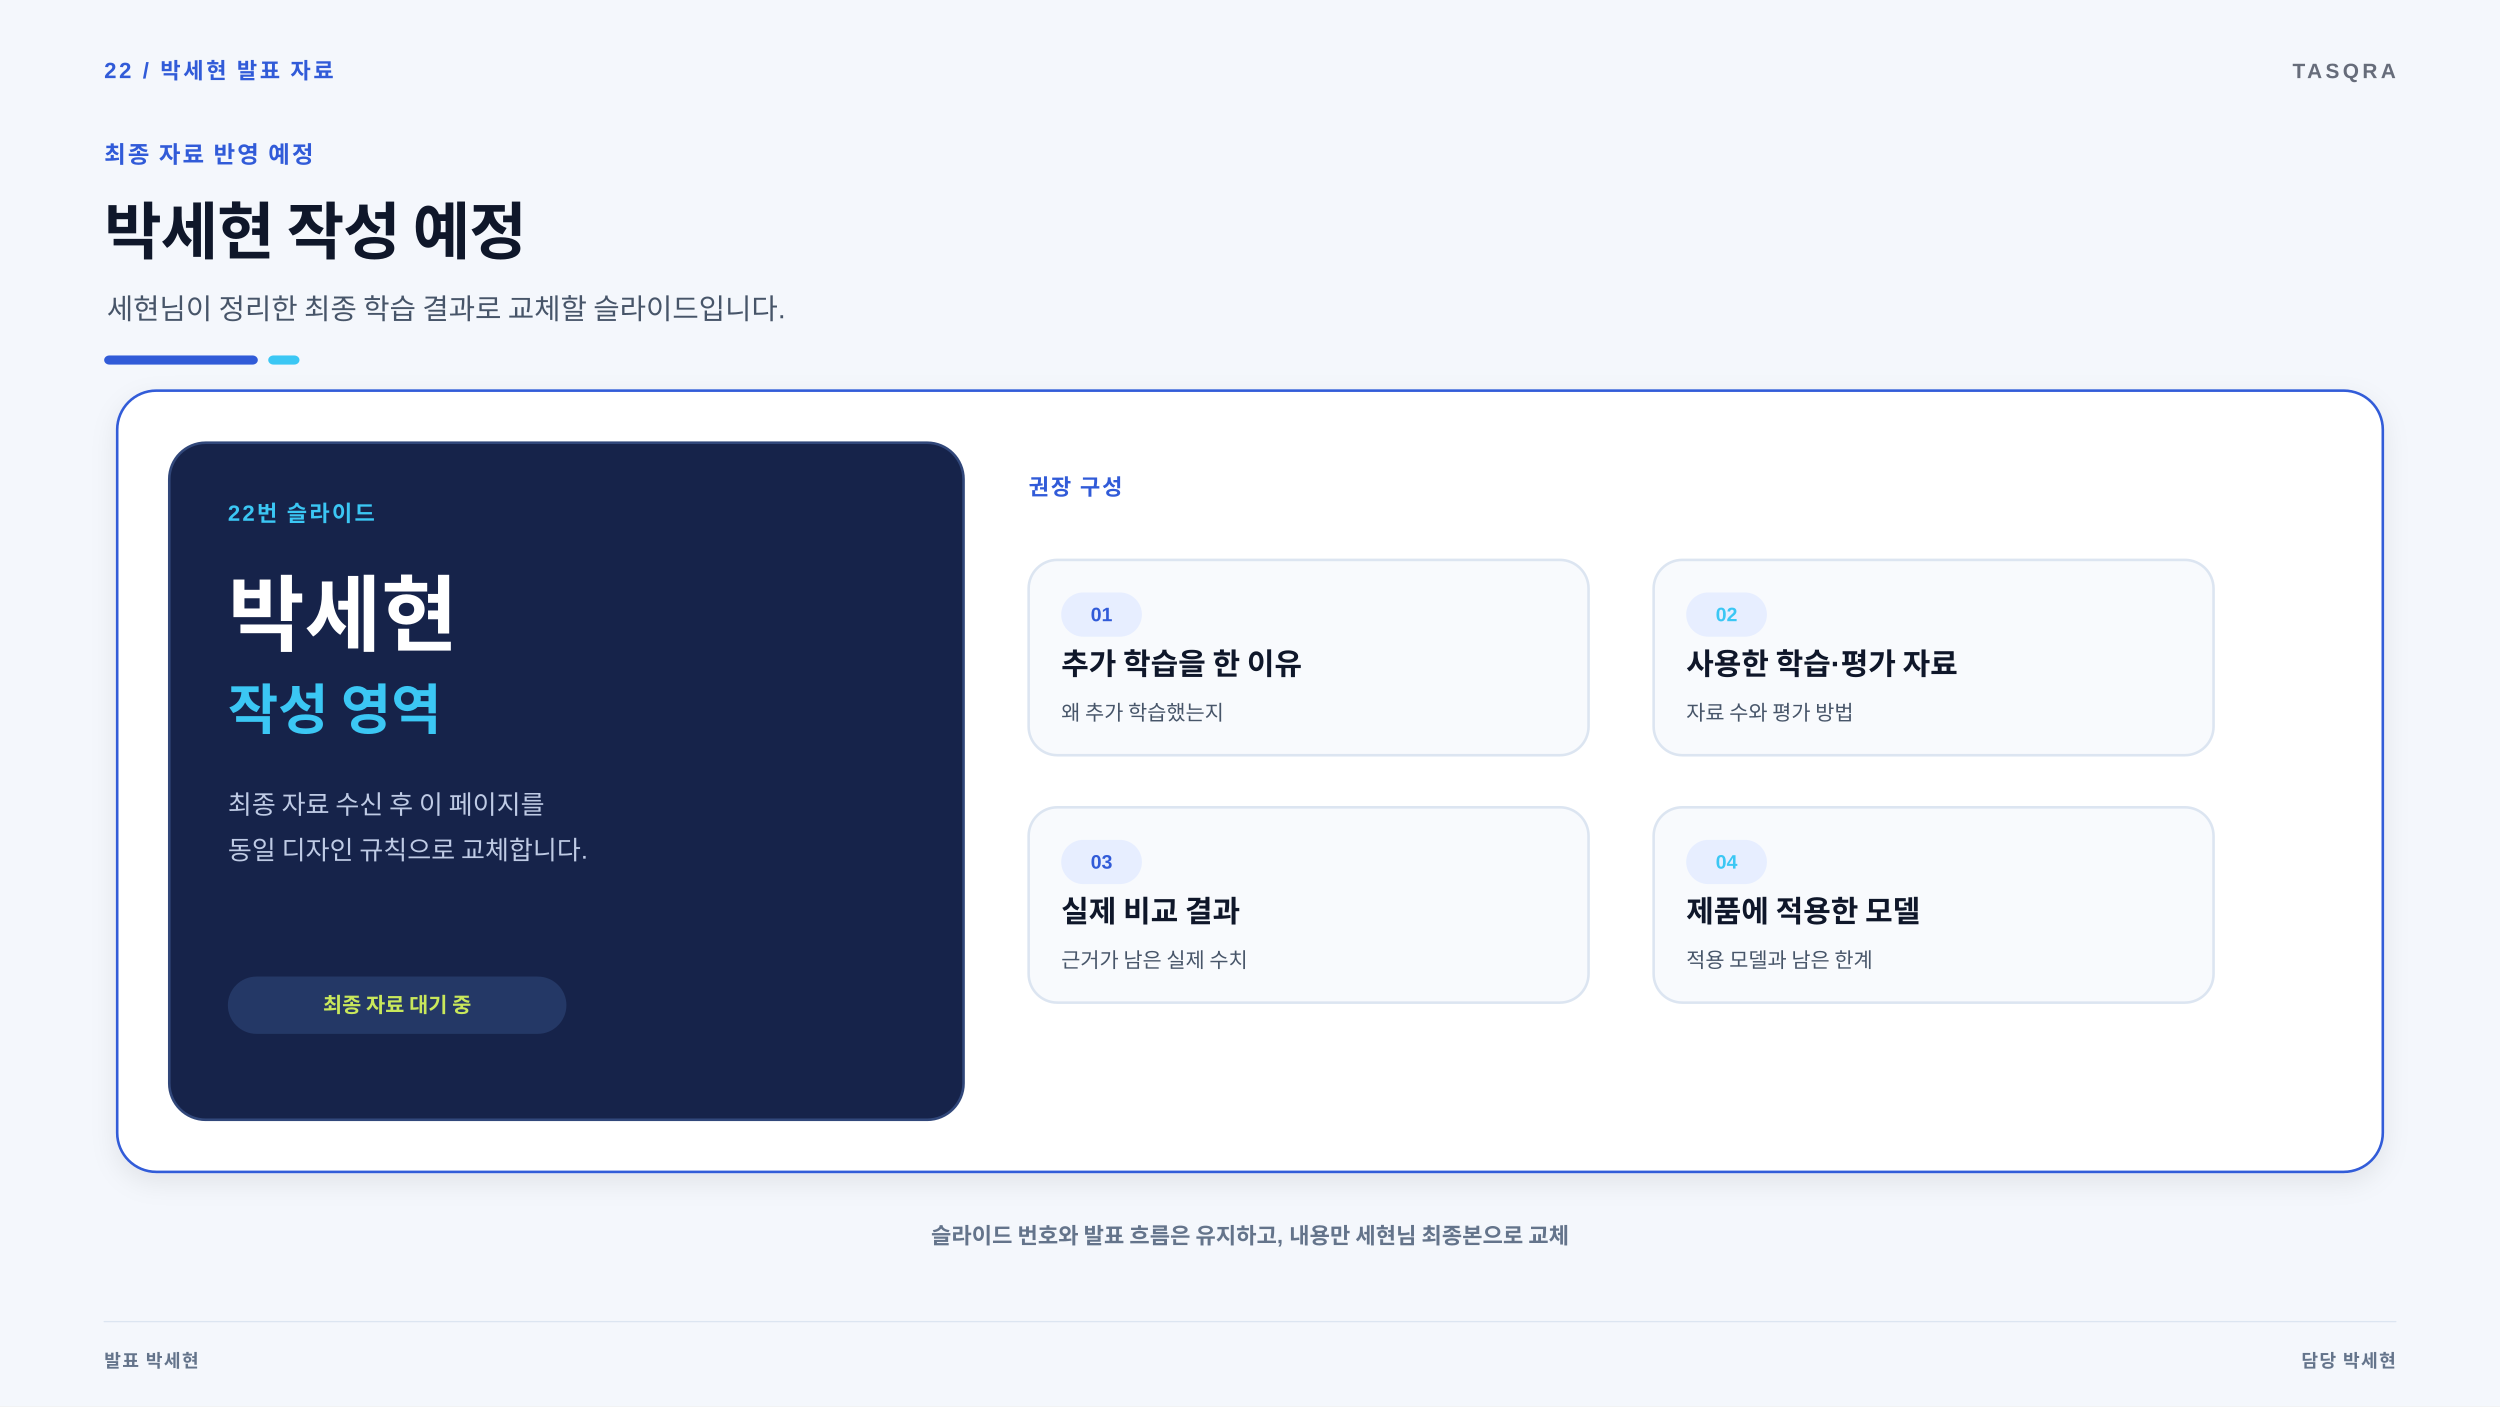
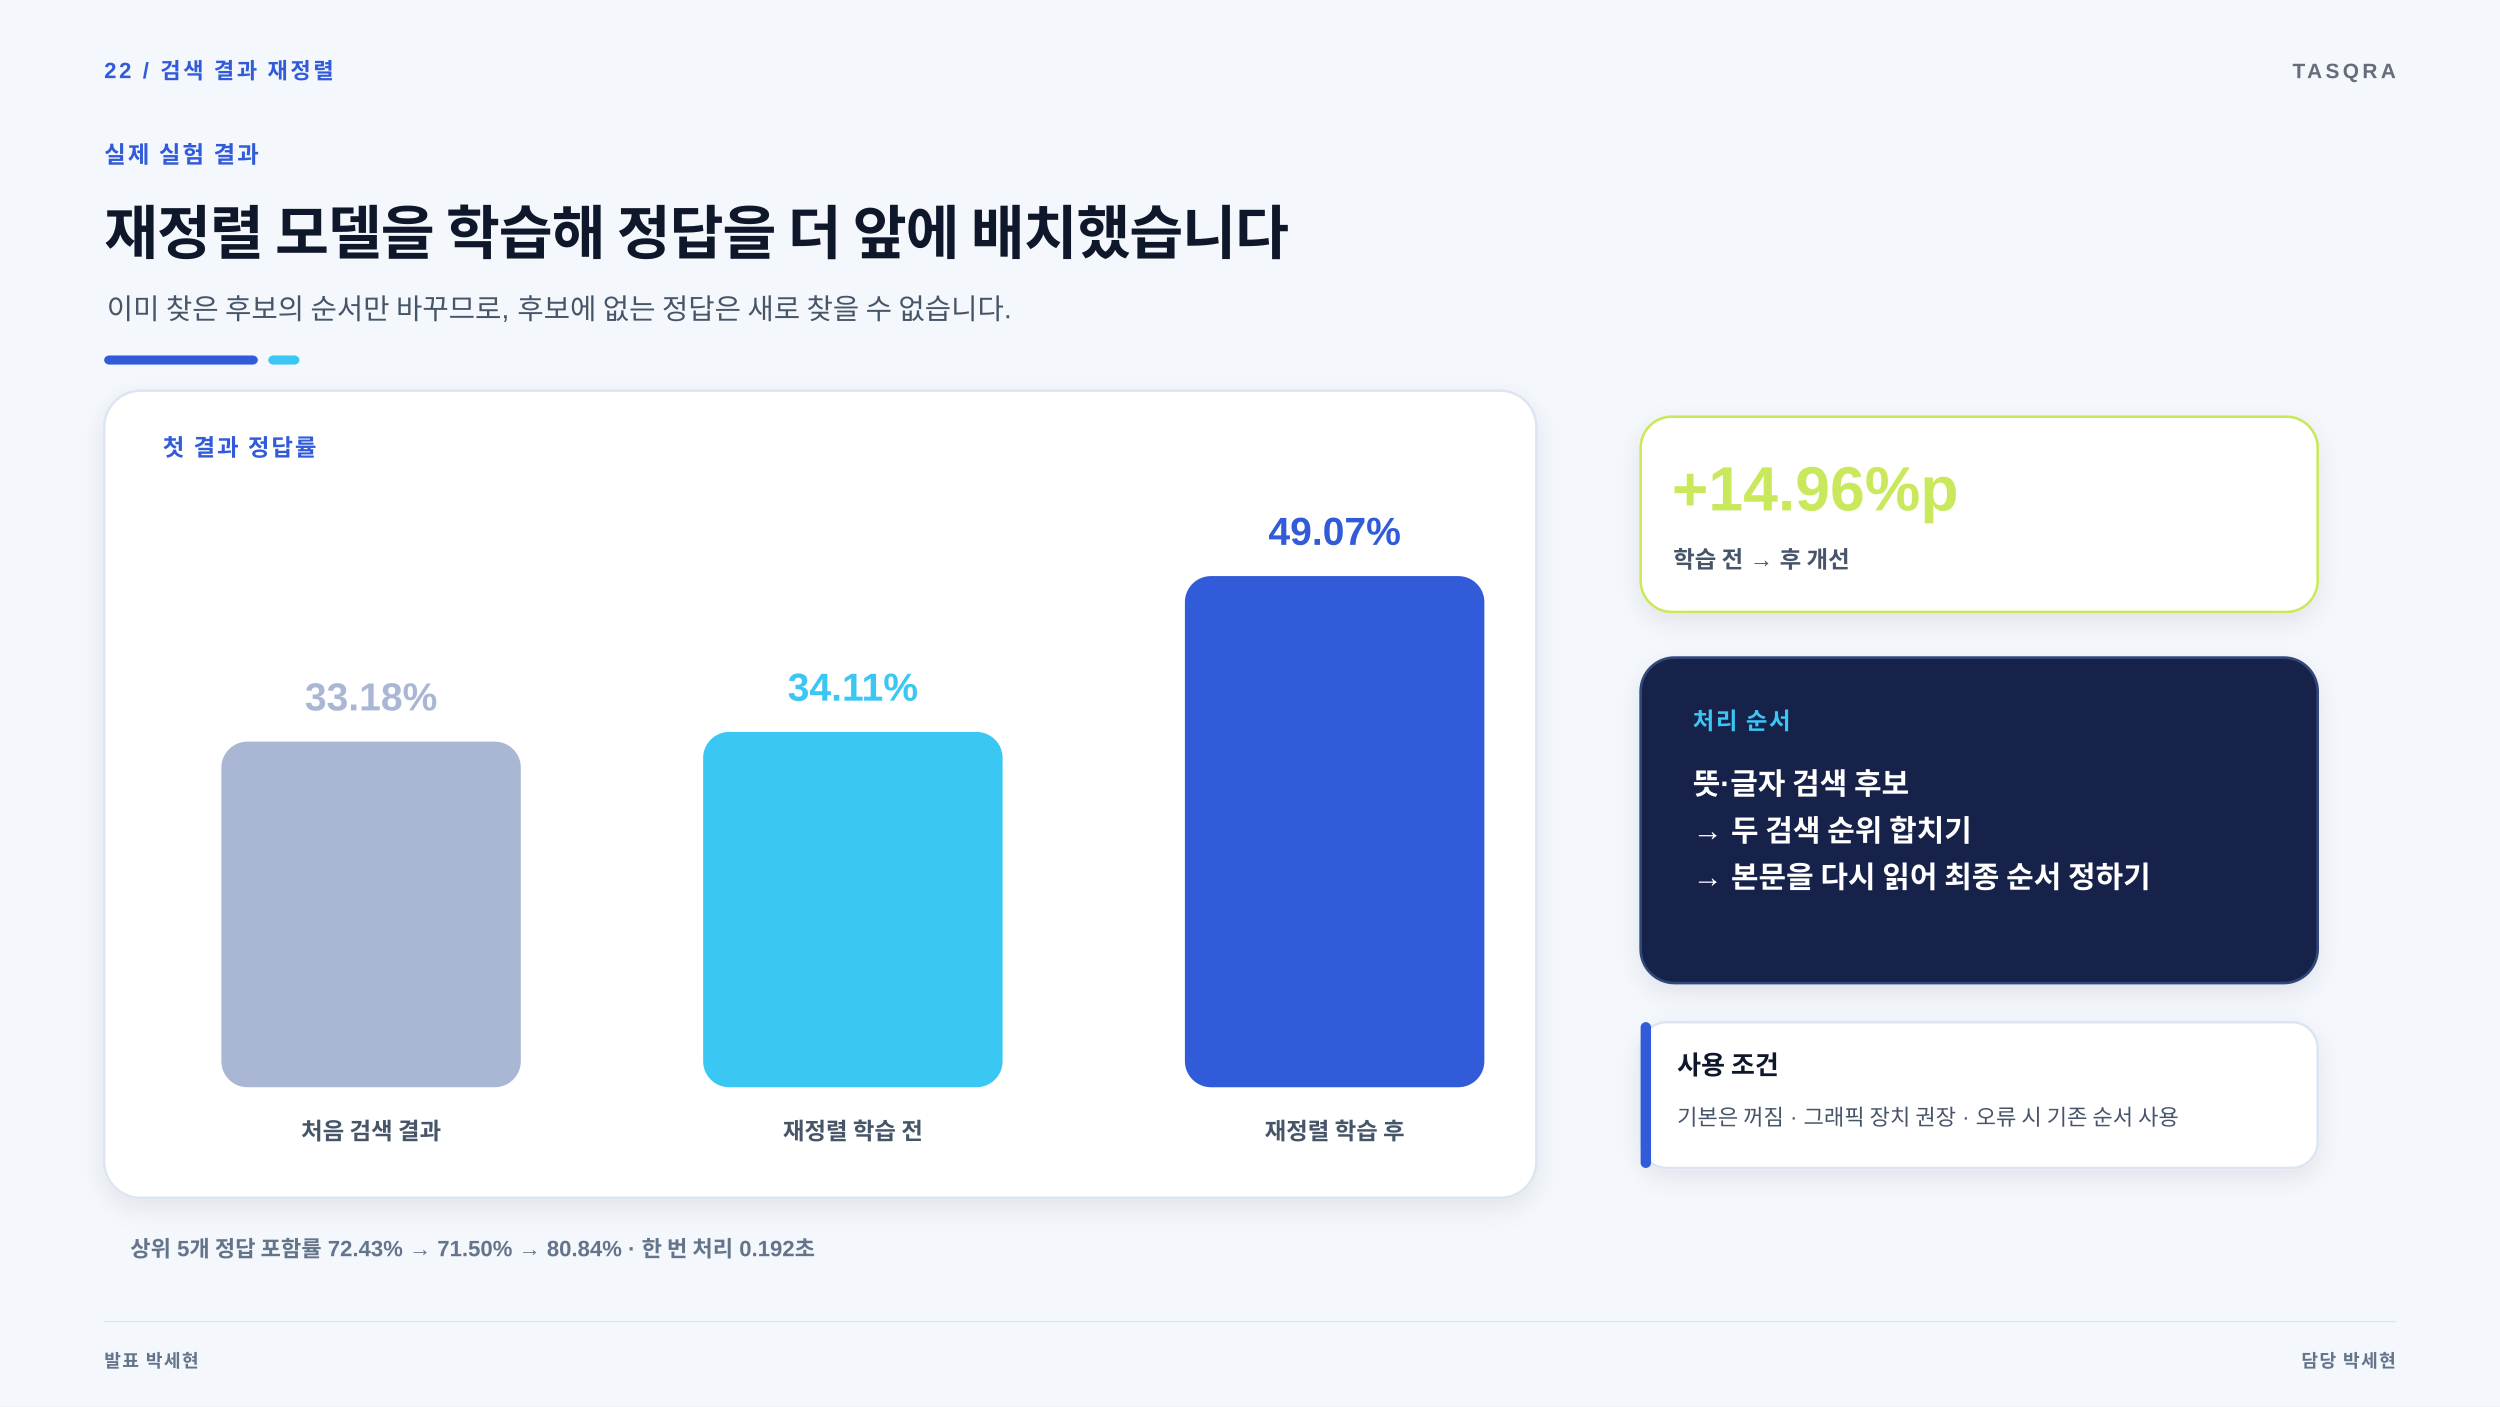
<svg xmlns="http://www.w3.org/2000/svg" width="1920" height="1080" viewBox="0 0 1920 1080">
  <defs>
    <style>@font-face{font-family:NotoKR;src:url("../../포트폴리오/NotoSansKR.ttf") format("truetype");} text{font-family:NotoKR,Arial,sans-serif;}</style>
    <filter id="shadow" x="-20%" y="-20%" width="140%" height="140%">
      <feDropShadow dx="0" dy="12" stdDeviation="16" flood-color="#0E162F" flood-opacity="0.11" />
    </filter>
    <filter id="softShadow" x="-20%" y="-20%" width="140%" height="140%">
      <feDropShadow dx="0" dy="7" stdDeviation="10" flood-color="#0E162F" flood-opacity="0.08" />
    </filter>
  </defs>
  <rect x="0" y="0" width="1920" height="1080" rx="0" fill="#F4F7FC" stroke="none" stroke-width="0" opacity="1" />
-   <text x="80" y="60" font-family="NotoKR, Arial, sans-serif" font-size="17" font-weight="800" font-style="normal" fill="#315BD8" text-anchor="start" letter-spacing="2" opacity="1">22  /  박세현 발표 자료</text>
+   <text x="80" y="60" font-family="NotoKR, Arial, sans-serif" font-size="17" font-weight="800" font-style="normal" fill="#315BD8" text-anchor="start" letter-spacing="2" opacity="1">22  /  검색 결과 재정렬</text>
  <text x="1840" y="60" font-family="NotoKR, Arial, sans-serif" font-size="16" font-weight="800" font-style="normal" fill="#0F172A" text-anchor="end" letter-spacing="2.6" opacity="0.62">TASQRA</text>
  <line x1="80" y1="1015" x2="1840" y2="1015" stroke="#DCE5F1" stroke-width="1" stroke-linecap="round" opacity="1" />
  <text x="80" y="1050" font-family="NotoKR, Arial, sans-serif" font-size="14" font-weight="700" font-style="normal" fill="#64748B" text-anchor="start" letter-spacing="1" opacity="1">발표  박세현</text>
  <text x="1840" y="1050" font-family="NotoKR, Arial, sans-serif" font-size="14" font-weight="700" font-style="normal" fill="#64748B" text-anchor="end" letter-spacing="1" opacity="1">담당  박세현</text>
-   <text x="80" y="125" font-family="NotoKR, Arial, sans-serif" font-size="18" font-weight="800" font-style="normal" fill="#315BD8" text-anchor="start" letter-spacing="1.6" opacity="1">최종 자료 반영 예정</text>
-   <text x="80" y="195" font-family="NotoKR, Arial, sans-serif" font-size="48" font-weight="800" font-style="normal" fill="#0F172A" text-anchor="start" letter-spacing="-0.8" opacity="1">박세현 작성 예정</text>
-   <text x="82" y="245" font-family="NotoKR, Arial, sans-serif" font-size="22" font-weight="500" font-style="normal" fill="#475569" text-anchor="start" letter-spacing="0" opacity="1">세현님이 정리한 최종 학습 결과로 교체할 슬라이드입니다.</text>
+   <text x="80" y="125" font-family="NotoKR, Arial, sans-serif" font-size="18" font-weight="800" font-style="normal" fill="#315BD8" text-anchor="start" letter-spacing="1.6" opacity="1">실제 실험 결과</text>
+   <text x="80" y="195" font-family="NotoKR, Arial, sans-serif" font-size="45" font-weight="800" font-style="normal" fill="#0F172A" text-anchor="start" letter-spacing="-0.8" opacity="1">재정렬 모델을 학습해 정답을 더 앞에 배치했습니다</text>
+   <text x="82" y="245" font-family="NotoKR, Arial, sans-serif" font-size="22" font-weight="500" font-style="normal" fill="#475569" text-anchor="start" letter-spacing="0" opacity="1">이미 찾은 후보의 순서만 바꾸므로, 후보에 없는 정답은 새로 찾을 수 없습니다.</text>
  <rect x="80" y="273" width="118" height="7" rx="4" fill="#315BD8" stroke="none" stroke-width="0" opacity="1" />
  <rect x="206" y="273" width="24" height="7" rx="4" fill="#3BC7F4" stroke="none" stroke-width="0" opacity="1" />
-   <rect x="90" y="300" width="1740" height="600" rx="30" fill="#FFFFFF" stroke="#315BD8" stroke-width="2" opacity="1" filter="url(#softShadow)" />
-   <rect x="130" y="340" width="610" height="520" rx="28" fill="#16234A" stroke="#31477A" stroke-width="2" opacity="1" />
-   <text x="175" y="400" font-family="NotoKR, Arial, sans-serif" font-size="17" font-weight="800" font-style="normal" fill="#3BC7F4" text-anchor="start" letter-spacing="1.7" opacity="1">22번 슬라이드</text>
-   <text x="175" y="495" font-family="NotoKR, Arial, sans-serif" font-size="64" font-weight="800" font-style="normal" fill="#FFFFFF" text-anchor="start" letter-spacing="0" opacity="1">박세현</text>
-   <text x="175" y="560" font-family="NotoKR, Arial, sans-serif" font-size="42" font-weight="800" font-style="normal" fill="#3BC7F4" text-anchor="start" letter-spacing="0" opacity="1">작성 영역</text>
-   <text x="175" y="625" font-family="NotoKR, Arial, sans-serif" font-size="20" font-weight="500" font-style="normal" fill="#BFCBE5" text-anchor="start" letter-spacing="0" opacity="1">최종 자료 수신 후 이 페이지를</text>
-   <text x="175" y="660" font-family="NotoKR, Arial, sans-serif" font-size="20" font-weight="500" font-style="normal" fill="#BFCBE5" text-anchor="start" letter-spacing="0" opacity="1">동일 디자인 규칙으로 교체합니다.</text>
-   <rect x="175" y="750" width="260" height="44" rx="22.0" fill="#243866" stroke="none" stroke-width="0" opacity="1" />
-   <text x="305.0" y="777.44" font-family="NotoKR, Arial, sans-serif" font-size="16" font-weight="700" font-style="normal" fill="#C9E85B" text-anchor="middle" letter-spacing="0" opacity="1">최종 자료 대기 중</text>
-   <text x="790" y="380" font-family="NotoKR, Arial, sans-serif" font-size="17" font-weight="800" font-style="normal" fill="#315BD8" text-anchor="start" letter-spacing="1.4" opacity="1">권장 구성</text>
-   <rect x="790" y="430" width="430" height="150" rx="22" fill="#F8FAFD" stroke="#DCE5F1" stroke-width="2" opacity="1" />
-   <rect x="815" y="455" width="62" height="34" rx="17.0" fill="#E7EEFF" stroke="none" stroke-width="0" opacity="1" />
-   <text x="846.0" y="477.1" font-family="NotoKR, Arial, sans-serif" font-size="15" font-weight="700" font-style="normal" fill="#315BD8" text-anchor="middle" letter-spacing="0" opacity="1">01</text>
-   <text x="815" y="518" font-family="NotoKR, Arial, sans-serif" font-size="23" font-weight="800" font-style="normal" fill="#0F172A" text-anchor="start" letter-spacing="0" opacity="1">추가 학습을 한 이유</text>
-   <text x="815" y="553" font-family="NotoKR, Arial, sans-serif" font-size="16" font-weight="500" font-style="normal" fill="#475569" text-anchor="start" letter-spacing="0" opacity="1">왜 추가 학습했는지</text>
-   <rect x="1270" y="430" width="430" height="150" rx="22" fill="#F8FAFD" stroke="#DCE5F1" stroke-width="2" opacity="1" />
-   <rect x="1295" y="455" width="62" height="34" rx="17.0" fill="#E7EEFF" stroke="none" stroke-width="0" opacity="1" />
-   <text x="1326.0" y="477.1" font-family="NotoKR, Arial, sans-serif" font-size="15" font-weight="700" font-style="normal" fill="#3BC7F4" text-anchor="middle" letter-spacing="0" opacity="1">02</text>
-   <text x="1295" y="518" font-family="NotoKR, Arial, sans-serif" font-size="23" font-weight="800" font-style="normal" fill="#0F172A" text-anchor="start" letter-spacing="0" opacity="1">사용한 학습·평가 자료</text>
-   <text x="1295" y="553" font-family="NotoKR, Arial, sans-serif" font-size="16" font-weight="500" font-style="normal" fill="#475569" text-anchor="start" letter-spacing="0" opacity="1">자료 수와 평가 방법</text>
-   <rect x="790" y="620" width="430" height="150" rx="22" fill="#F8FAFD" stroke="#DCE5F1" stroke-width="2" opacity="1" />
-   <rect x="815" y="645" width="62" height="34" rx="17.0" fill="#E7EEFF" stroke="none" stroke-width="0" opacity="1" />
-   <text x="846.0" y="667.1" font-family="NotoKR, Arial, sans-serif" font-size="15" font-weight="700" font-style="normal" fill="#315BD8" text-anchor="middle" letter-spacing="0" opacity="1">03</text>
-   <text x="815" y="708" font-family="NotoKR, Arial, sans-serif" font-size="23" font-weight="800" font-style="normal" fill="#0F172A" text-anchor="start" letter-spacing="0" opacity="1">실제 비교 결과</text>
-   <text x="815" y="743" font-family="NotoKR, Arial, sans-serif" font-size="16" font-weight="500" font-style="normal" fill="#475569" text-anchor="start" letter-spacing="0" opacity="1">근거가 남은 실제 수치</text>
-   <rect x="1270" y="620" width="430" height="150" rx="22" fill="#F8FAFD" stroke="#DCE5F1" stroke-width="2" opacity="1" />
-   <rect x="1295" y="645" width="62" height="34" rx="17.0" fill="#E7EEFF" stroke="none" stroke-width="0" opacity="1" />
-   <text x="1326.0" y="667.1" font-family="NotoKR, Arial, sans-serif" font-size="15" font-weight="700" font-style="normal" fill="#3BC7F4" text-anchor="middle" letter-spacing="0" opacity="1">04</text>
-   <text x="1295" y="708" font-family="NotoKR, Arial, sans-serif" font-size="23" font-weight="800" font-style="normal" fill="#0F172A" text-anchor="start" letter-spacing="0" opacity="1">제품에 적용한 모델</text>
-   <text x="1295" y="743" font-family="NotoKR, Arial, sans-serif" font-size="16" font-weight="500" font-style="normal" fill="#475569" text-anchor="start" letter-spacing="0" opacity="1">적용 모델과 남은 한계</text>
-   <text x="960" y="955" font-family="NotoKR, Arial, sans-serif" font-size="17" font-weight="700" font-style="normal" fill="#64748B" text-anchor="middle" letter-spacing="0" opacity="1">슬라이드 번호와 발표 흐름은 유지하고, 내용만 세현님 최종본으로 교체</text>
+   <rect x="80" y="300" width="1100" height="620" rx="28" fill="#FFFFFF" stroke="#DCE5F1" stroke-width="2" opacity="1" filter="url(#softShadow)" />
+   <rect x="170" y="569.56" width="230" height="265.44" rx="20" fill="#AAB7D4" stroke="none" stroke-width="0" opacity="1" />
+   <text x="285.0" y="545.56" font-family="NotoKR, Arial, sans-serif" font-size="30" font-weight="800" font-style="normal" fill="#AAB7D4" text-anchor="middle" letter-spacing="0" opacity="1">33.18%</text>
+   <text x="285.0" y="875" font-family="NotoKR, Arial, sans-serif" font-size="18" font-weight="700" font-style="normal" fill="#475569" text-anchor="middle" letter-spacing="0" opacity="1">처음 검색 결과</text>
+   <rect x="540" y="562.12" width="230" height="272.88" rx="20" fill="#3BC7F4" stroke="none" stroke-width="0" opacity="1" />
+   <text x="655.0" y="538.12" font-family="NotoKR, Arial, sans-serif" font-size="30" font-weight="800" font-style="normal" fill="#3BC7F4" text-anchor="middle" letter-spacing="0" opacity="1">34.11%</text>
+   <text x="655.0" y="875" font-family="NotoKR, Arial, sans-serif" font-size="18" font-weight="700" font-style="normal" fill="#475569" text-anchor="middle" letter-spacing="0" opacity="1">재정렬 학습 전</text>
+   <rect x="910" y="442.44" width="230" height="392.56" rx="20" fill="#315BD8" stroke="none" stroke-width="0" opacity="1" />
+   <text x="1025.0" y="418.44" font-family="NotoKR, Arial, sans-serif" font-size="30" font-weight="800" font-style="normal" fill="#315BD8" text-anchor="middle" letter-spacing="0" opacity="1">49.07%</text>
+   <text x="1025.0" y="875" font-family="NotoKR, Arial, sans-serif" font-size="18" font-weight="700" font-style="normal" fill="#475569" text-anchor="middle" letter-spacing="0" opacity="1">재정렬 학습 후</text>
+   <text x="125" y="350" font-family="NotoKR, Arial, sans-serif" font-size="18" font-weight="800" font-style="normal" fill="#315BD8" text-anchor="start" letter-spacing="1.5" opacity="1">첫 결과 정답률</text>
+   <rect x="1260" y="320" width="520" height="150" rx="24" fill="#FFFFFF" stroke="#C9E85B" stroke-width="2" opacity="1" filter="url(#softShadow)" />
+   <text x="1284" y="392" font-family="NotoKR, Arial, sans-serif" font-size="48" font-weight="800" font-style="normal" fill="#C9E85B" text-anchor="start" letter-spacing="0" opacity="1">+14.96%p</text>
+   <text x="1285" y="436" font-family="NotoKR, Arial, sans-serif" font-size="18" font-weight="600" font-style="normal" fill="#475569" text-anchor="start" letter-spacing="0" opacity="1">학습 전 → 후 개선</text>
+   <rect x="1260" y="505" width="520" height="250" rx="26" fill="#16234A" stroke="#31477A" stroke-width="2" opacity="1" filter="url(#softShadow)" />
+   <text x="1300" y="560" font-family="NotoKR, Arial, sans-serif" font-size="18" font-weight="800" font-style="normal" fill="#3BC7F4" text-anchor="start" letter-spacing="1.2" opacity="1">처리 순서</text>
+   <text x="1300" y="610" font-family="NotoKR, Arial, sans-serif" font-size="23" font-weight="700" fill="#FFFFFF" text-anchor="start">
+     <tspan x="1300" dy="0">뜻·글자 검색 후보</tspan>
+     <tspan x="1300" dy="35.65">→ 두 검색 순위 합치기</tspan>
+     <tspan x="1300" dy="35.65">→ 본문을 다시 읽어 최종 순서 정하기</tspan>
+   </text>
+   <rect x="1260" y="785" width="520" height="112" rx="20" fill="#FFFFFF" stroke="#DCE5F1" stroke-width="2" opacity="1" filter="url(#softShadow)" />
+   <rect x="1260" y="785" width="8" height="112" rx="4" fill="#315BD8" stroke="none" stroke-width="0" opacity="1" />
+   <text x="1288" y="825" font-family="NotoKR, Arial, sans-serif" font-size="20" font-weight="800" font-style="normal" fill="#0F172A" text-anchor="start" letter-spacing="0" opacity="1">사용 조건</text>
+   <text x="1288" y="864" font-family="NotoKR, Arial, sans-serif" font-size="17" font-weight="500" font-style="normal" fill="#475569" text-anchor="start" letter-spacing="0" opacity="1">기본은 꺼짐 · 그래픽 장치 권장 · 오류 시 기존 순서 사용</text>
+   <text x="100" y="965" font-family="NotoKR, Arial, sans-serif" font-size="17" font-weight="600" font-style="normal" fill="#64748B" text-anchor="start" letter-spacing="0" opacity="1">상위 5개 정답 포함률  72.43% → 71.50% → 80.84%   ·   한 번 처리 0.192초</text>
</svg>
